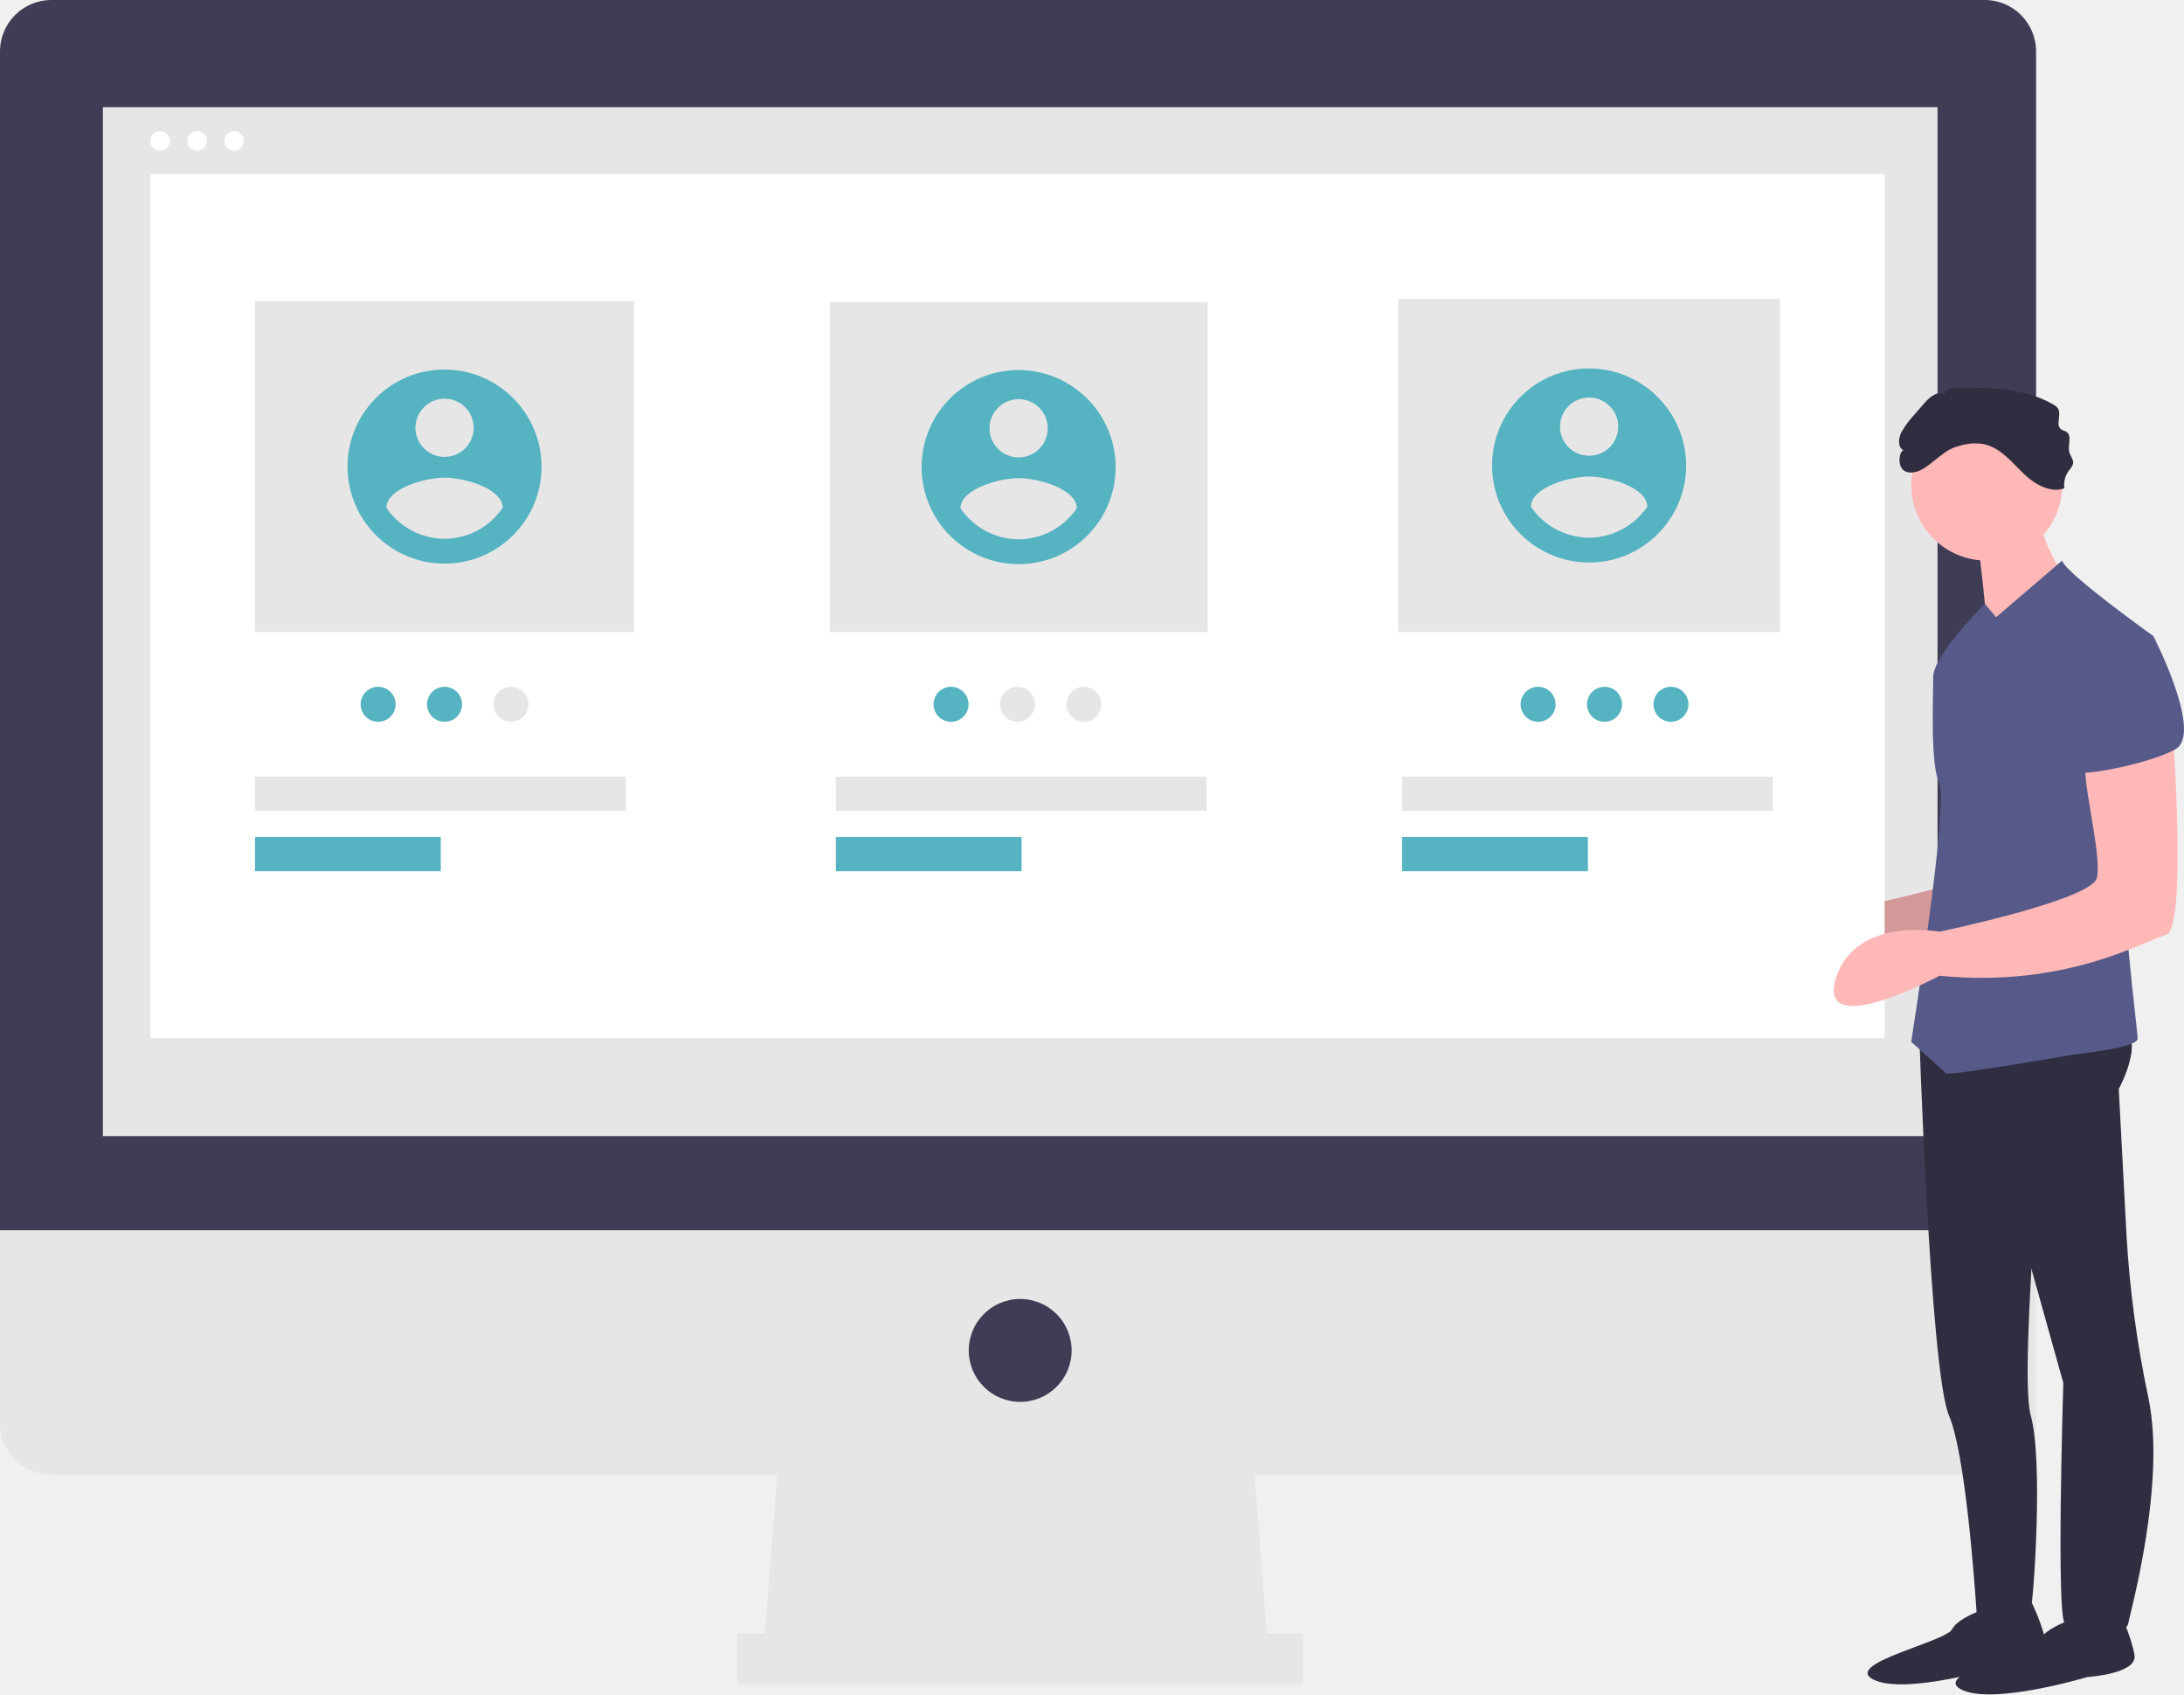
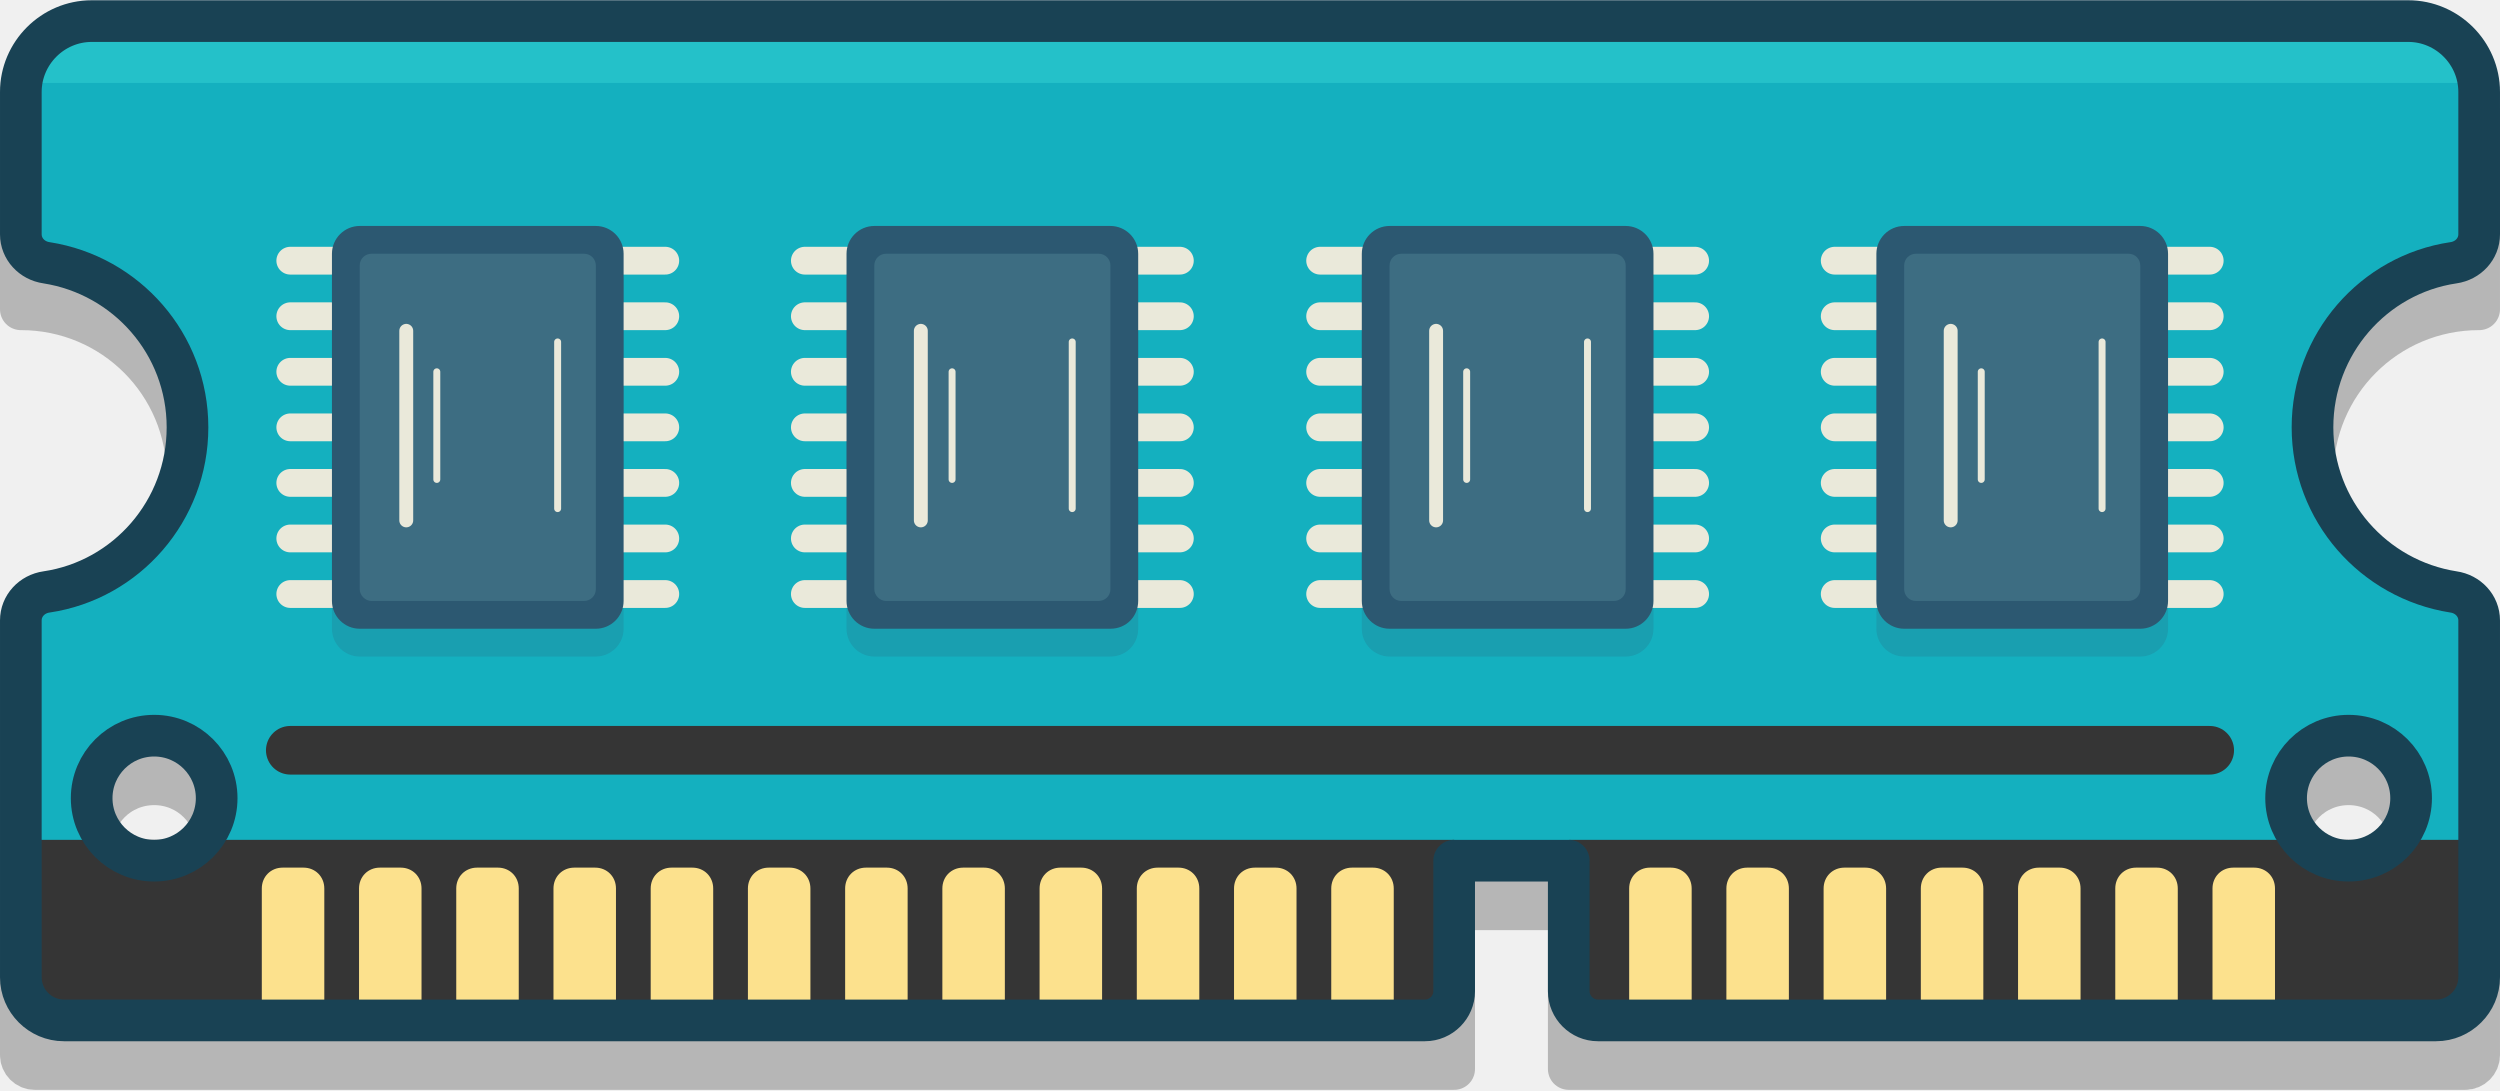
- <svg xmlns="http://www.w3.org/2000/svg" id="a103f326-996f-4fea-8e69-572a052820ff" data-name="Layer 1" width="825.767" height="640.565" viewBox="0 0 825.767 640.565">
-   <polygon points="479.735 627.22 288.489 627.22 294.972 542.943 473.252 542.943 479.735 627.22" fill="#e6e6e6" />
-   <rect x="278.765" y="617.496" width="213.936" height="19.449" fill="#e6e6e6" />
-   <path d="M937.512,129.718H206.565a19.449,19.449,0,0,0-19.449,19.449V594.865H956.961V149.166A19.449,19.449,0,0,0,937.512,129.718Z" transform="translate(-187.1167 -129.7175)" fill="#3f3d56" />
-   <path d="M187.117,594.865V667.798a19.449,19.449,0,0,0,19.449,19.449H937.512a19.449,19.449,0,0,0,19.449-19.449V594.865Z" transform="translate(-187.1167 -129.7175)" fill="#e6e6e6" />
-   <rect x="38.897" y="40.518" width="693.67" height="388.974" fill="#e6e6e6" />
-   <circle cx="385.732" cy="510.528" r="19.449" fill="#3f3d56" />
-   <circle cx="60.526" cy="53.257" r="3.691" fill="#fff" />
-   <circle cx="74.536" cy="53.257" r="3.691" fill="#fff" />
-   <circle cx="88.545" cy="53.257" r="3.691" fill="#fff" />
-   <path d="M983.461,392.775s5.945,77.282-2.378,79.66-38.046,20.212-85.605,15.456c0,0-46.369,24.968-39.235,1.189s39.235-17.834,39.235-17.834,57.07-11.89,59.448-20.212-7.134-42.802-3.567-43.991S983.461,392.775,983.461,392.775Z" transform="translate(-187.1167 -129.7175)" fill="#ffb8b8" />
-   <path d="M979.461,393.775s5.945,77.282-2.378,79.66-38.046,20.212-85.605,15.456c0,0-46.369,24.968-39.235,1.189s39.235-17.834,39.235-17.834,57.07-11.89,59.448-20.212-7.134-42.802-3.567-43.991S979.461,393.775,979.461,393.775Z" transform="translate(-187.1167 -129.7175)" fill="#231f20" opacity="0.2" />
-   <path d="M912.702,518.097s4.178,130.069,11.311,146.715c5.942,13.865,9.409,59.077,10.402,73.795.199,2.951.299,4.676.299,4.676s19.023,0,20.212-4.756,4.756-57.07,0-73.715S961.702,525.097,961.702,525.097Z" transform="translate(-187.1167 -129.7175)" fill="#2f2e41" />
-   <path d="M939.47,737.338s-11.89,3.567-14.267,8.323-41.613,13.078-29.724,19.023,47.558-4.756,47.558-4.756,19.023-1.189,17.834-8.323-5.519-15.924-5.519-15.924Z" transform="translate(-187.1167 -129.7175)" fill="#2f2e41" />
-   <path d="M972.76,741.139s-11.89,3.567-14.267,8.323S916.879,762.54,928.769,768.484s47.558-4.756,47.558-4.756,19.023-1.189,17.834-8.323-5.519-15.924-5.519-15.924Z" transform="translate(-187.1167 -129.7175)" fill="#2f2e41" />
-   <path d="M922.824,524.749l16.645,28.535,27.78,99.21s-2.812,91.022.755,91.022,22.59,5.945,23.779,0c1.004-5.022,14.321-53.125,7.683-85.143a409.42,409.42,0,0,1-8.308-61.426l-2.942-55.553s11.89-21.401-1.189-24.968S922.824,524.749,922.824,524.749Z" transform="translate(-187.1167 -129.7175)" fill="#2f2e41" />
-   <circle cx="751.164" cy="183.398" r="28.535" fill="#ffb8b8" />
-   <path d="M934.714,332.139s4.756,38.046,3.567,40.424,28.535-26.157,28.535-26.157-10.701-16.645-8.323-24.968Z" transform="translate(-187.1167 -129.7175)" fill="#ffb8b8" />
-   <path d="M1001.295,370.185s-33.291-23.779-34.48-28.535l-24.968,21.401-4.243-5.05s-19.536,19.318-19.536,27.64-1.189,33.291,2.378,40.424-10.701,97.494-10.701,97.494,11.89,10.701,13.078,11.89,48.747-7.134,48.747-7.134,23.779-2.378,23.779-5.945-7.134-57.07-4.756-71.337S1001.295,370.185,1001.295,370.185Z" transform="translate(-187.1167 -129.7175)" fill="#575a89" />
-   <path d="M926.092,298.861c3.901-1.388,8.204-2.101,12.181-.95,5.629,1.629,9.527,6.563,13.732,10.644s10.101,7.698,15.637,5.778a9.168,9.168,0,0,1,1.751-6.771,6.227,6.227,0,0,0,1.555-2.588c.237-1.528-1.049-2.846-1.434-4.344-.675-2.625,1.176-6.218-1.1-7.689-.601-.388-1.362-.477-1.948-.887-2.301-1.608.254-5.609-1.267-7.968a4.866,4.866,0,0,0-1.729-1.442c-11.033-6.437-24.525-6.455-37.297-6.293-1.778.023-4.253.906-3.752,2.612-2.414-1.733-5.575.7-7.52,2.946l-3.982,4.596a35.41,35.41,0,0,0-4.867,6.583c-1.217,2.326-1.485,5.903.936,6.917-1.8-.754-3.983,9.908,4.314,8.153C916.123,307.14,920.848,300.727,926.092,298.861Z" transform="translate(-187.1167 -129.7175)" fill="#2f2e41" />
-   <rect x="56.835" y="65.798" width="655.74" height="326.674" fill="#fff" />
-   <rect x="96.424" y="113.806" width="143.321" height="125.177" fill="#e6e6e6" />
-   <rect x="313.698" y="114.182" width="142.89" height="124.8" fill="#e6e6e6" />
-   <rect x="528.695" y="112.958" width="144.291" height="126.024" fill="#e6e6e6" />
-   <rect x="96.424" y="293.621" width="140.177" height="12.949" fill="#e6e6e6" />
-   <rect x="96.424" y="316.418" width="70.232" height="12.949" fill="#56b3c1" />
-   <rect x="316.034" y="293.621" width="140.177" height="12.949" fill="#e6e6e6" />
-   <rect x="316.034" y="316.418" width="70.232" height="12.949" fill="#56b3c1" />
-   <rect x="530.154" y="293.621" width="140.177" height="12.949" fill="#e6e6e6" />
-   <rect x="530.154" y="316.418" width="70.232" height="12.949" fill="#56b3c1" />
-   <circle cx="359.587" cy="266.258" r="6.617" fill="#56b3c1" />
-   <circle cx="384.705" cy="266.258" r="6.617" fill="#e6e6e6" />
-   <circle cx="409.824" cy="266.258" r="6.617" fill="#e6e6e6" />
-   <circle cx="142.966" cy="266.258" r="6.617" fill="#56b3c1" />
-   <circle cx="168.085" cy="266.258" r="6.617" fill="#56b3c1" />
-   <circle cx="193.203" cy="266.258" r="6.617" fill="#e6e6e6" />
-   <circle cx="581.55" cy="266.258" r="6.617" fill="#56b3c1" />
-   <circle cx="606.668" cy="266.258" r="6.617" fill="#56b3c1" />
-   <circle cx="631.786" cy="266.258" r="6.617" fill="#56b3c1" />
-   <path d="M787.957,269.001a36.686,36.686,0,1,0,36.686,36.686A36.794,36.794,0,0,0,787.957,269.001Zm0,11.006a11.006,11.006,0,1,1-11.006,11.006,11.043,11.043,0,0,1,11.006-11.006Zm0,52.983a26.726,26.726,0,0,1-22.012-11.747c.176-7.337,14.674-11.376,22.012-11.376s21.835,4.039,22.012,11.376a26.77,26.77,0,0,1-22.012,11.747Z" transform="translate(-187.1167 -129.7175)" fill="#56b3c1" />
-   <path d="M572.26,269.613A36.686,36.686,0,1,0,608.946,306.3,36.794,36.794,0,0,0,572.26,269.613Zm0,11.006a11.006,11.006,0,1,1-11.006,11.006,11.043,11.043,0,0,1,11.006-11.006Zm0,52.983a26.726,26.726,0,0,1-22.012-11.747c.176-7.337,14.674-11.376,22.012-11.376s21.835,4.039,22.012,11.376a26.77,26.77,0,0,1-22.012,11.747Z" transform="translate(-187.1167 -129.7175)" fill="#56b3c1" />
-   <path d="M355.201,269.425a36.686,36.686,0,1,0,36.686,36.686A36.794,36.794,0,0,0,355.201,269.425Zm0,11.006a11.006,11.006,0,1,1-11.006,11.006A11.043,11.043,0,0,1,355.201,280.431Zm0,52.983a26.726,26.726,0,0,1-22.012-11.747c.176-7.337,14.674-11.376,22.012-11.376s21.835,4.039,22.012,11.376a26.77,26.77,0,0,1-22.012,11.747Z" transform="translate(-187.1167 -129.7175)" fill="#56b3c1" />
-   <path d="M1008.429,403.476s5.945,77.282-2.378,79.66-38.046,20.212-85.605,15.456c0,0-46.369,24.968-39.235,1.189s39.235-17.834,39.235-17.834,57.07-11.89,59.448-20.212-7.134-42.802-3.567-43.991S1008.429,403.476,1008.429,403.476Z" transform="translate(-187.1167 -129.7175)" fill="#ffb8b8" />
-   <path d="M982.272,372.563l19.023-2.378s19.023,36.858,8.323,42.802-38.046,10.701-38.046,8.323S982.272,372.563,982.272,372.563Z" transform="translate(-187.1167 -129.7175)" fill="#575a89" />
+ <svg xmlns="http://www.w3.org/2000/svg" width="860" height="375" viewBox="0 0 227.542 99.219" version="1.1" id="svg8">
+   <defs id="defs2" />
+   <g id="layer1" transform="translate(0,-197.7812)">
+     <g id="g1531" transform="matrix(0.3447601,0,0,0.3447601,-170.9025,49.17943)">
+       <g id="g1221" transform="matrix(1.833333,0,0,1.833333,-90.95238,-377.5833)">
+         <path d="M 677,485.6 V 457 c 0,-3.3 -2.7,-6 -6,-6 H 329 c -3.3,0 -6,2.7 -6,6 v 28.6 c 13.3,0 24,10.7 24,24 0,13.3 -10.7,24 -24,24 V 593 c 0,1.1 0.9,2 2,2 h 204.4 v -23 h 16.5 v 23 H 675 c 1.1,0 2,-0.9 2,-2 v -59.4 c -13.3,0 -24,-10.7 -24,-24 0,-13.3 10.7,-24 24,-24 z M 342.2,572 c -5,0 -9,-4 -9,-9 0,-5 4,-9 9,-9 5,0 9,4 9,9 0,5 -4,9 -9,9 z m 316,-18 c 5,0 9,4 9,9 0,5 -4,9 -9,9 -5,0 -9,-4 -9,-9 0,-5 4,-9 9,-9 z" class="st2" id="XMLID_135_" style="opacity:0.31;fill:#353535;stroke:#353535;stroke-width:6;stroke-linecap:round;stroke-linejoin:round;stroke-miterlimit:10" />
+         <path d="M 677,478.6 V 450 c 0,-3.3 -2.7,-6 -6,-6 H 329 c -3.3,0 -6,2.7 -6,6 v 28.6 c 13.3,0 24,10.7 24,24 0,13.3 -10.7,24 -24,24 V 586 c 0,1.1 0.9,2 2,2 h 204.4 v -23 h 16.5 v 23 H 675 c 1.1,0 2,-0.9 2,-2 v -59.4 c -13.3,0 -24,-10.7 -24,-24 0,-13.3 10.7,-24 24,-24 z M 342.2,565 c -5,0 -9,-4 -9,-9 0,-5 4,-9 9,-9 5,0 9,4 9,9 0,5 -4,9 -9,9 z m 316,-18 c 5,0 9,4 9,9 0,5 -4,9 -9,9 -5,0 -9,-4 -9,-9 0,-5 4,-9 9,-9 z" class="st3" id="XMLID_164_" style="fill:#14b0bf" />
+         <path d="m 677,453 v -5.4 c 0,-2 -2.7,-3.6 -6,-3.6 H 329 c -3.3,0 -6,1.6 -6,3.6 v 5.4 z" class="st4" id="XMLID_4_" style="fill:#24c1c9" />
+         <rect height="26" width="131" class="st5" y="562" x="546" id="XMLID_140_" style="fill:#353535" />
+         <line y2="549.1" x2="638.2" y1="549.1" x1="361.8" class="st6" id="XMLID_136_" style="fill:none;stroke:#353535;stroke-width:7;stroke-linecap:round;stroke-linejoin:round;stroke-miterlimit:10" />
+         <circle r="9" cy="556" cx="658.2" class="st7" id="XMLID_138_" style="fill:none;stroke:#194254;stroke-width:6;stroke-linecap:round;stroke-linejoin:round;stroke-miterlimit:10" />
+         <rect height="26" width="206.4" class="st5" y="562" x="323" id="XMLID_71_" style="fill:#353535" />
+         <g id="XMLID_139_">
+           <g id="XMLID_294_">
+             <path d="m 519.8,588 h -7.2 c -0.5,0 -0.9,-0.4 -0.9,-0.9 V 569 c 0,-1.7 1.3,-3 3,-3 h 3 c 1.7,0 3,1.3 3,3 v 18.1 c 0.1,0.5 -0.3,0.9 -0.9,0.9 z" class="st8" id="XMLID_296_" style="fill:#fce18d" />
+           </g>
+           <g id="XMLID_291_">
+             <path d="m 505.8,588 h -7.2 c -0.5,0 -0.9,-0.4 -0.9,-0.9 V 569 c 0,-1.7 1.3,-3 3,-3 h 3 c 1.7,0 3,1.3 3,3 v 18.1 c 0.1,0.5 -0.3,0.9 -0.9,0.9 z" class="st8" id="XMLID_293_" style="fill:#fce18d" />
+           </g>
+           <g id="XMLID_288_">
+             <path d="m 491.8,588 h -7.2 c -0.5,0 -0.9,-0.4 -0.9,-0.9 V 569 c 0,-1.7 1.3,-3 3,-3 h 3 c 1.7,0 3,1.3 3,3 v 18.1 c 0.1,0.5 -0.3,0.9 -0.9,0.9 z" class="st8" id="XMLID_290_" style="fill:#fce18d" />
+           </g>
+           <g id="XMLID_285_">
+             <path d="m 477.8,588 h -7.2 c -0.5,0 -0.9,-0.4 -0.9,-0.9 V 569 c 0,-1.7 1.3,-3 3,-3 h 3 c 1.7,0 3,1.3 3,3 v 18.1 c 0.1,0.5 -0.3,0.9 -0.9,0.9 z" class="st8" id="XMLID_287_" style="fill:#fce18d" />
+           </g>
+           <g id="XMLID_282_">
+             <path d="m 463.8,588 h -7.2 c -0.5,0 -0.9,-0.4 -0.9,-0.9 V 569 c 0,-1.7 1.3,-3 3,-3 h 3 c 1.7,0 3,1.3 3,3 v 18.1 c 0.1,0.5 -0.3,0.9 -0.9,0.9 z" class="st8" id="XMLID_284_" style="fill:#fce18d" />
+           </g>
+           <g id="XMLID_279_">
+             <path d="m 449.8,588 h -7.2 c -0.5,0 -0.9,-0.4 -0.9,-0.9 V 569 c 0,-1.7 1.3,-3 3,-3 h 3 c 1.7,0 3,1.3 3,3 v 18.1 c 0.1,0.5 -0.3,0.9 -0.9,0.9 z" class="st8" id="XMLID_281_" style="fill:#fce18d" />
+           </g>
+           <g id="XMLID_276_">
+             <path d="m 435.8,588 h -7.2 c -0.5,0 -0.9,-0.4 -0.9,-0.9 V 569 c 0,-1.7 1.3,-3 3,-3 h 3 c 1.7,0 3,1.3 3,3 v 18.1 c 0.1,0.5 -0.3,0.9 -0.9,0.9 z" class="st8" id="XMLID_278_" style="fill:#fce18d" />
+           </g>
+           <g id="XMLID_272_">
+             <path d="m 421.8,588 h -7.2 c -0.5,0 -0.9,-0.4 -0.9,-0.9 V 569 c 0,-1.7 1.3,-3 3,-3 h 3 c 1.7,0 3,1.3 3,3 v 18.1 c 0.1,0.5 -0.3,0.9 -0.9,0.9 z" class="st8" id="XMLID_274_" style="fill:#fce18d" />
+           </g>
+           <g id="XMLID_269_">
+             <path d="m 407.8,588 h -7.2 c -0.5,0 -0.9,-0.4 -0.9,-0.9 V 569 c 0,-1.7 1.3,-3 3,-3 h 3 c 1.7,0 3,1.3 3,3 v 18.1 c 0.1,0.5 -0.3,0.9 -0.9,0.9 z" class="st8" id="XMLID_271_" style="fill:#fce18d" />
+           </g>
+           <g id="XMLID_266_">
+             <path d="m 393.8,588 h -7.2 c -0.5,0 -0.9,-0.4 -0.9,-0.9 V 569 c 0,-1.7 1.3,-3 3,-3 h 3 c 1.7,0 3,1.3 3,3 v 18.1 c 0.1,0.5 -0.3,0.9 -0.9,0.9 z" class="st8" id="XMLID_268_" style="fill:#fce18d" />
+           </g>
+           <g id="XMLID_263_">
+             <path d="m 379.8,588 h -7.2 c -0.5,0 -0.9,-0.4 -0.9,-0.9 V 569 c 0,-1.7 1.3,-3 3,-3 h 3 c 1.7,0 3,1.3 3,3 v 18.1 c 0.1,0.5 -0.3,0.9 -0.9,0.9 z" class="st8" id="XMLID_265_" style="fill:#fce18d" />
+           </g>
+           <g id="XMLID_260_">
+             <path d="m 365.8,588 h -7.2 c -0.5,0 -0.9,-0.4 -0.9,-0.9 V 569 c 0,-1.7 1.3,-3 3,-3 h 3 c 1.7,0 3,1.3 3,3 v 18.1 c 0.1,0.5 -0.3,0.9 -0.9,0.9 z" class="st8" id="XMLID_262_" style="fill:#fce18d" />
+           </g>
+         </g>
+         <g id="XMLID_141_">
+           <g id="XMLID_249_">
+             <path d="m 647.6,588 h -9 v -19 c 0,-1.7 1.3,-3 3,-3 h 3 c 1.7,0 3,1.3 3,3 z" class="st8" id="XMLID_251_" style="fill:#fce18d" />
+           </g>
+           <g id="XMLID_241_">
+             <path d="m 633.6,588 h -9 v -19 c 0,-1.7 1.3,-3 3,-3 h 3 c 1.7,0 3,1.3 3,3 z" class="st8" id="XMLID_248_" style="fill:#fce18d" />
+           </g>
+           <g id="XMLID_238_">
+             <path d="m 619.6,588 h -9 v -19 c 0,-1.7 1.3,-3 3,-3 h 3 c 1.7,0 3,1.3 3,3 z" class="st8" id="XMLID_240_" style="fill:#fce18d" />
+           </g>
+           <g id="XMLID_234_">
+             <path d="m 605.6,588 h -9 v -19 c 0,-1.7 1.3,-3 3,-3 h 3 c 1.7,0 3,1.3 3,3 z" class="st8" id="XMLID_236_" style="fill:#fce18d" />
+           </g>
+           <g id="XMLID_231_">
+             <path d="m 591.6,588 h -9 v -19 c 0,-1.7 1.3,-3 3,-3 h 3 c 1.7,0 3,1.3 3,3 z" class="st8" id="XMLID_233_" style="fill:#fce18d" />
+           </g>
+           <g id="XMLID_228_">
+             <path d="m 577.6,588 h -9 v -19 c 0,-1.7 1.3,-3 3,-3 h 3 c 1.7,0 3,1.3 3,3 z" class="st8" id="XMLID_230_" style="fill:#fce18d" />
+           </g>
+           <g id="XMLID_225_">
+             <path d="m 563.6,588 h -9 v -19 c 0,-1.7 1.3,-3 3,-3 h 3 c 1.7,0 3,1.3 3,3 z" class="st8" id="XMLID_227_" style="fill:#fce18d" />
+           </g>
+         </g>
+         <path d="m 653,502.6 c 0,-12 8.8,-22 20.3,-23.7 2.1,-0.3 3.7,-2 3.7,-4.1 v -20.5 c 0,-5.6 -4.6,-10.2 -10.2,-10.2 H 333.2 c -5.6,0 -10.2,4.6 -10.2,10.2 v 20.5 c 0,2.1 1.6,3.8 3.7,4.1 11.5,1.8 20.3,11.7 20.3,23.7 0,12 -8.8,22 -20.3,23.7 -2.1,0.3 -3.7,2 -3.7,4.1 v 51.4 c 0,3.4 2.8,6.2 6.2,6.2 h 196 c 2.3,0 4.2,-1.9 4.2,-4.2 V 565 h 16.5 v 18.8 c 0,2.3 1.9,4.2 4.2,4.2 h 120.7 c 3.4,0 6.2,-2.8 6.2,-6.2 v -51.4 c 0,-2.1 -1.6,-3.8 -3.7,-4.1 C 661.8,524.5 653,514.6 653,502.6 Z" class="st7" id="XMLID_103_" style="fill:none;stroke:#194254;stroke-width:6;stroke-linecap:round;stroke-linejoin:round;stroke-miterlimit:10" />
+         <circle r="9" cy="556" cx="342.2" class="st7" id="XMLID_39_" style="fill:none;stroke:#194254;stroke-width:6;stroke-linecap:round;stroke-linejoin:round;stroke-miterlimit:10" />
+         <g id="g1105">
+           <path d="m 405.8,535.6 h -34 c -2.2,0 -4,-1.8 -4,-4 v -50 c 0,-2.2 1.8,-4 4,-4 h 34 c 2.2,0 4,1.8 4,4 v 50 c 0,2.2 -1.8,4 -4,4 z" class="st9" id="XMLID_137_" style="opacity:0.2;fill:#2c5871" />
+           <g id="XMLID_8_">
+             <g id="g1082">
+               <g id="XMLID_348_">
+                 <line y2="526.6" x2="367.8" y1="526.6" x1="361.8" class="st10" id="XMLID_349_" style="fill:none;stroke:#eae9da;stroke-width:4;stroke-linecap:round;stroke-linejoin:round;stroke-miterlimit:10" />
+               </g>
+               <g id="XMLID_346_">
+                 <line y2="518.6" x2="367.8" y1="518.6" x1="361.8" class="st10" id="XMLID_347_" style="fill:none;stroke:#eae9da;stroke-width:4;stroke-linecap:round;stroke-linejoin:round;stroke-miterlimit:10" />
+               </g>
+               <g id="XMLID_344_">
+                 <line y2="510.6" x2="367.8" y1="510.6" x1="361.8" class="st10" id="XMLID_345_" style="fill:none;stroke:#eae9da;stroke-width:4;stroke-linecap:round;stroke-linejoin:round;stroke-miterlimit:10" />
+               </g>
+               <g id="XMLID_342_">
+                 <line y2="502.6" x2="367.8" y1="502.6" x1="361.8" class="st10" id="XMLID_343_" style="fill:none;stroke:#eae9da;stroke-width:4;stroke-linecap:round;stroke-linejoin:round;stroke-miterlimit:10" />
+               </g>
+               <g id="XMLID_340_">
+                 <line y2="494.6" x2="367.8" y1="494.6" x1="361.8" class="st10" id="XMLID_341_" style="fill:none;stroke:#eae9da;stroke-width:4;stroke-linecap:round;stroke-linejoin:round;stroke-miterlimit:10" />
+               </g>
+               <g id="XMLID_338_">
+                 <line y2="486.6" x2="367.8" y1="486.6" x1="361.8" class="st10" id="XMLID_339_" style="fill:none;stroke:#eae9da;stroke-width:4;stroke-linecap:round;stroke-linejoin:round;stroke-miterlimit:10" />
+               </g>
+               <g id="XMLID_336_">
+                 <line y2="478.6" x2="367.8" y1="478.6" x1="361.8" class="st10" id="XMLID_337_" style="fill:none;stroke:#eae9da;stroke-width:4;stroke-linecap:round;stroke-linejoin:round;stroke-miterlimit:10" />
+               </g>
+             </g>
+           </g>
+           <g id="XMLID_17_">
+             <g id="XMLID_36_">
+               <line y2="526.6" x2="415.8" y1="526.6" x1="409.8" class="st10" id="XMLID_37_" style="fill:none;stroke:#eae9da;stroke-width:4;stroke-linecap:round;stroke-linejoin:round;stroke-miterlimit:10" />
+             </g>
+             <g id="XMLID_34_">
+               <line y2="518.6" x2="415.8" y1="518.6" x1="409.8" class="st10" id="XMLID_35_" style="fill:none;stroke:#eae9da;stroke-width:4;stroke-linecap:round;stroke-linejoin:round;stroke-miterlimit:10" />
+             </g>
+             <g id="XMLID_32_">
+               <line y2="510.6" x2="415.8" y1="510.6" x1="409.8" class="st10" id="XMLID_33_" style="fill:none;stroke:#eae9da;stroke-width:4;stroke-linecap:round;stroke-linejoin:round;stroke-miterlimit:10" />
+             </g>
+             <g id="XMLID_30_">
+               <line y2="502.6" x2="415.8" y1="502.6" x1="409.8" class="st10" id="XMLID_31_" style="fill:none;stroke:#eae9da;stroke-width:4;stroke-linecap:round;stroke-linejoin:round;stroke-miterlimit:10" />
+             </g>
+             <g id="XMLID_28_">
+               <line y2="494.6" x2="415.8" y1="494.6" x1="409.8" class="st10" id="XMLID_29_" style="fill:none;stroke:#eae9da;stroke-width:4;stroke-linecap:round;stroke-linejoin:round;stroke-miterlimit:10" />
+             </g>
+             <g id="XMLID_26_">
+               <line y2="486.6" x2="415.8" y1="486.6" x1="409.8" class="st10" id="XMLID_27_" style="fill:none;stroke:#eae9da;stroke-width:4;stroke-linecap:round;stroke-linejoin:round;stroke-miterlimit:10" />
+             </g>
+             <g id="XMLID_24_">
+               <line y2="478.6" x2="415.8" y1="478.6" x1="409.8" class="st10" id="XMLID_25_" style="fill:none;stroke:#eae9da;stroke-width:4;stroke-linecap:round;stroke-linejoin:round;stroke-miterlimit:10" />
+             </g>
+           </g>
+           <path d="m 405.8,531.6 h -34 c -2.2,0 -4,-1.8 -4,-4 v -50 c 0,-2.2 1.8,-4 4,-4 h 34 c 2.2,0 4,1.8 4,4 v 50 c 0,2.2 -1.8,4 -4,4 z" class="st11" id="XMLID_5_" style="fill:#2c5871" />
+           <path d="m 371.8,525.9 v -46.6 c 0,-1 0.8,-1.7 1.7,-1.7 h 30.6 c 1,0 1.7,0.8 1.7,1.7 v 46.6 c 0,1 -0.8,1.7 -1.7,1.7 h -30.6 c -0.9,0 -1.7,-0.8 -1.7,-1.7 z" class="st12" id="XMLID_144_" style="fill:#3d6d82" />
+           <polyline points="378.5,488.7 378.5,502.6 378.5,516   " class="st13" id="XMLID_143_" style="fill:none;stroke:#eae9da;stroke-width:2;stroke-linecap:round;stroke-linejoin:round;stroke-miterlimit:10" />
+           <line y2="510.1" x2="382.9" y1="494.6" x1="382.9" class="st14" id="XMLID_166_" style="fill:none;stroke:#eae9da;stroke-linecap:round;stroke-linejoin:round;stroke-miterlimit:10" />
+           <line y2="514.3" x2="400.3" y1="490.3" x1="400.3" class="st14" id="XMLID_146_" style="fill:none;stroke:#eae9da;stroke-linecap:round;stroke-linejoin:round;stroke-miterlimit:10" />
+         </g>
+         <g id="g1143">
+           <path d="m 479.9,535.6 h -34 c -2.2,0 -4,-1.8 -4,-4 v -50 c 0,-2.2 1.8,-4 4,-4 h 34 c 2.2,0 4,1.8 4,4 v 50 c 0,2.2 -1.7,4 -4,4 z" class="st9" id="XMLID_178_" style="opacity:0.2;fill:#2c5871" />
+           <g id="XMLID_55_">
+             <g id="XMLID_68_">
+               <line y2="526.6" x2="441.9" y1="526.6" x1="435.9" class="st10" id="XMLID_69_" style="fill:none;stroke:#eae9da;stroke-width:4;stroke-linecap:round;stroke-linejoin:round;stroke-miterlimit:10" />
+             </g>
+             <g id="XMLID_66_">
+               <line y2="518.6" x2="441.9" y1="518.6" x1="435.9" class="st10" id="XMLID_67_" style="fill:none;stroke:#eae9da;stroke-width:4;stroke-linecap:round;stroke-linejoin:round;stroke-miterlimit:10" />
+             </g>
+             <g id="XMLID_64_">
+               <line y2="510.6" x2="441.9" y1="510.6" x1="435.9" class="st10" id="XMLID_65_" style="fill:none;stroke:#eae9da;stroke-width:4;stroke-linecap:round;stroke-linejoin:round;stroke-miterlimit:10" />
+             </g>
+             <g id="XMLID_62_">
+               <line y2="502.6" x2="441.9" y1="502.6" x1="435.9" class="st10" id="XMLID_63_" style="fill:none;stroke:#eae9da;stroke-width:4;stroke-linecap:round;stroke-linejoin:round;stroke-miterlimit:10" />
+             </g>
+             <g id="XMLID_60_">
+               <line y2="494.6" x2="441.9" y1="494.6" x1="435.9" class="st10" id="XMLID_61_" style="fill:none;stroke:#eae9da;stroke-width:4;stroke-linecap:round;stroke-linejoin:round;stroke-miterlimit:10" />
+             </g>
+             <g id="XMLID_58_">
+               <line y2="486.6" x2="441.9" y1="486.6" x1="435.9" class="st10" id="XMLID_59_" style="fill:none;stroke:#eae9da;stroke-width:4;stroke-linecap:round;stroke-linejoin:round;stroke-miterlimit:10" />
+             </g>
+             <g id="XMLID_56_">
+               <line y2="478.6" x2="441.9" y1="478.6" x1="435.9" class="st10" id="XMLID_57_" style="fill:none;stroke:#eae9da;stroke-width:4;stroke-linecap:round;stroke-linejoin:round;stroke-miterlimit:10" />
+             </g>
+           </g>
+           <g id="XMLID_40_">
+             <g id="XMLID_53_">
+               <line y2="526.6" x2="489.9" y1="526.6" x1="483.9" class="st10" id="XMLID_54_" style="fill:none;stroke:#eae9da;stroke-width:4;stroke-linecap:round;stroke-linejoin:round;stroke-miterlimit:10" />
+             </g>
+             <g id="XMLID_51_">
+               <line y2="518.6" x2="489.9" y1="518.6" x1="483.9" class="st10" id="XMLID_52_" style="fill:none;stroke:#eae9da;stroke-width:4;stroke-linecap:round;stroke-linejoin:round;stroke-miterlimit:10" />
+             </g>
+             <g id="XMLID_49_">
+               <line y2="510.6" x2="489.9" y1="510.6" x1="483.9" class="st10" id="XMLID_50_" style="fill:none;stroke:#eae9da;stroke-width:4;stroke-linecap:round;stroke-linejoin:round;stroke-miterlimit:10" />
+             </g>
+             <g id="XMLID_47_">
+               <line y2="502.6" x2="489.9" y1="502.6" x1="483.9" class="st10" id="XMLID_48_" style="fill:none;stroke:#eae9da;stroke-width:4;stroke-linecap:round;stroke-linejoin:round;stroke-miterlimit:10" />
+             </g>
+             <g id="XMLID_45_">
+               <line y2="494.6" x2="489.9" y1="494.6" x1="483.9" class="st10" id="XMLID_46_" style="fill:none;stroke:#eae9da;stroke-width:4;stroke-linecap:round;stroke-linejoin:round;stroke-miterlimit:10" />
+             </g>
+             <g id="XMLID_43_">
+               <line y2="486.6" x2="489.9" y1="486.6" x1="483.9" class="st10" id="XMLID_44_" style="fill:none;stroke:#eae9da;stroke-width:4;stroke-linecap:round;stroke-linejoin:round;stroke-miterlimit:10" />
+             </g>
+             <g id="XMLID_41_">
+               <line y2="478.6" x2="489.9" y1="478.6" x1="483.9" class="st10" id="XMLID_42_" style="fill:none;stroke:#eae9da;stroke-width:4;stroke-linecap:round;stroke-linejoin:round;stroke-miterlimit:10" />
+             </g>
+           </g>
+           <path d="m 479.9,531.6 h -34 c -2.2,0 -4,-1.8 -4,-4 v -50 c 0,-2.2 1.8,-4 4,-4 h 34 c 2.2,0 4,1.8 4,4 v 50 c 0,2.2 -1.7,4 -4,4 z" class="st11" id="XMLID_70_" style="fill:#2c5871" />
+           <path d="m 445.9,525.9 v -46.6 c 0,-1 0.8,-1.7 1.7,-1.7 h 30.6 c 1,0 1.7,0.8 1.7,1.7 v 46.6 c 0,1 -0.8,1.7 -1.7,1.7 h -30.6 c -0.9,0 -1.7,-0.8 -1.7,-1.7 z" class="st12" id="XMLID_148_" style="fill:#3d6d82" />
+           <polyline points="452.6,488.7 452.6,502.6 452.6,516   " class="st13" id="XMLID_186_" style="fill:none;stroke:#eae9da;stroke-width:2;stroke-linecap:round;stroke-linejoin:round;stroke-miterlimit:10" />
+           <line y2="510.1" x2="457.1" y1="494.6" x1="457.1" class="st14" id="XMLID_177_" style="fill:none;stroke:#eae9da;stroke-linecap:round;stroke-linejoin:round;stroke-miterlimit:10" />
+           <line y2="514.3" x2="474.4" y1="490.3" x1="474.4" class="st14" id="XMLID_6_" style="fill:none;stroke:#eae9da;stroke-linecap:round;stroke-linejoin:round;stroke-miterlimit:10" />
+         </g>
+         <g id="g1181">
+           <path d="m 554.1,535.6 h -34 c -2.2,0 -4,-1.8 -4,-4 v -50 c 0,-2.2 1.8,-4 4,-4 h 34 c 2.2,0 4,1.8 4,4 v 50 c 0,2.2 -1.8,4 -4,4 z" class="st9" id="XMLID_175_" style="opacity:0.2;fill:#2c5871" />
+           <g id="XMLID_87_">
+             <g id="XMLID_100_">
+               <line y2="526.6" x2="516.1" y1="526.6" x1="510.1" class="st10" id="XMLID_101_" style="fill:none;stroke:#eae9da;stroke-width:4;stroke-linecap:round;stroke-linejoin:round;stroke-miterlimit:10" />
+             </g>
+             <g id="XMLID_98_">
+               <line y2="518.6" x2="516.1" y1="518.6" x1="510.1" class="st10" id="XMLID_99_" style="fill:none;stroke:#eae9da;stroke-width:4;stroke-linecap:round;stroke-linejoin:round;stroke-miterlimit:10" />
+             </g>
+             <g id="XMLID_96_">
+               <line y2="510.6" x2="516.1" y1="510.6" x1="510.1" class="st10" id="XMLID_97_" style="fill:none;stroke:#eae9da;stroke-width:4;stroke-linecap:round;stroke-linejoin:round;stroke-miterlimit:10" />
+             </g>
+             <g id="XMLID_94_">
+               <line y2="502.6" x2="516.1" y1="502.6" x1="510.1" class="st10" id="XMLID_95_" style="fill:none;stroke:#eae9da;stroke-width:4;stroke-linecap:round;stroke-linejoin:round;stroke-miterlimit:10" />
+             </g>
+             <g id="XMLID_92_">
+               <line y2="494.6" x2="516.1" y1="494.6" x1="510.1" class="st10" id="XMLID_93_" style="fill:none;stroke:#eae9da;stroke-width:4;stroke-linecap:round;stroke-linejoin:round;stroke-miterlimit:10" />
+             </g>
+             <g id="XMLID_90_">
+               <line y2="486.6" x2="516.1" y1="486.6" x1="510.1" class="st10" id="XMLID_91_" style="fill:none;stroke:#eae9da;stroke-width:4;stroke-linecap:round;stroke-linejoin:round;stroke-miterlimit:10" />
+             </g>
+             <g id="XMLID_88_">
+               <line y2="478.6" x2="516.1" y1="478.6" x1="510.1" class="st10" id="XMLID_89_" style="fill:none;stroke:#eae9da;stroke-width:4;stroke-linecap:round;stroke-linejoin:round;stroke-miterlimit:10" />
+             </g>
+           </g>
+           <g id="XMLID_72_">
+             <g id="XMLID_85_">
+               <line y2="526.6" x2="564.1" y1="526.6" x1="558.1" class="st10" id="XMLID_86_" style="fill:none;stroke:#eae9da;stroke-width:4;stroke-linecap:round;stroke-linejoin:round;stroke-miterlimit:10" />
+             </g>
+             <g id="XMLID_83_">
+               <line y2="518.6" x2="564.1" y1="518.6" x1="558.1" class="st10" id="XMLID_84_" style="fill:none;stroke:#eae9da;stroke-width:4;stroke-linecap:round;stroke-linejoin:round;stroke-miterlimit:10" />
+             </g>
+             <g id="XMLID_81_">
+               <line y2="510.6" x2="564.1" y1="510.6" x1="558.1" class="st10" id="XMLID_82_" style="fill:none;stroke:#eae9da;stroke-width:4;stroke-linecap:round;stroke-linejoin:round;stroke-miterlimit:10" />
+             </g>
+             <g id="XMLID_79_">
+               <line y2="502.6" x2="564.1" y1="502.6" x1="558.1" class="st10" id="XMLID_80_" style="fill:none;stroke:#eae9da;stroke-width:4;stroke-linecap:round;stroke-linejoin:round;stroke-miterlimit:10" />
+             </g>
+             <g id="XMLID_77_">
+               <line y2="494.6" x2="564.1" y1="494.6" x1="558.1" class="st10" id="XMLID_78_" style="fill:none;stroke:#eae9da;stroke-width:4;stroke-linecap:round;stroke-linejoin:round;stroke-miterlimit:10" />
+             </g>
+             <g id="XMLID_75_">
+               <line y2="486.6" x2="564.1" y1="486.6" x1="558.1" class="st10" id="XMLID_76_" style="fill:none;stroke:#eae9da;stroke-width:4;stroke-linecap:round;stroke-linejoin:round;stroke-miterlimit:10" />
+             </g>
+             <g id="XMLID_73_">
+               <line y2="478.6" x2="564.1" y1="478.6" x1="558.1" class="st10" id="XMLID_74_" style="fill:none;stroke:#eae9da;stroke-width:4;stroke-linecap:round;stroke-linejoin:round;stroke-miterlimit:10" />
+             </g>
+           </g>
+           <path d="m 554.1,531.6 h -34 c -2.2,0 -4,-1.8 -4,-4 v -50 c 0,-2.2 1.8,-4 4,-4 h 34 c 2.2,0 4,1.8 4,4 v 50 c 0,2.2 -1.8,4 -4,4 z" class="st11" id="XMLID_102_" style="fill:#2c5871" />
+           <path d="m 520.1,525.9 v -46.6 c 0,-1 0.8,-1.7 1.7,-1.7 h 30.6 c 1,0 1.7,0.8 1.7,1.7 v 46.6 c 0,1 -0.8,1.7 -1.7,1.7 h -30.6 c -1,0 -1.7,-0.8 -1.7,-1.7 z" class="st12" id="XMLID_147_" style="fill:#3d6d82" />
+           <polyline points="526.8,488.7 526.8,502.6 526.8,516   " class="st13" id="XMLID_200_" style="fill:none;stroke:#eae9da;stroke-width:2;stroke-linecap:round;stroke-linejoin:round;stroke-miterlimit:10" />
+           <line y2="510.1" x2="531.2" y1="494.6" x1="531.2" class="st14" id="XMLID_198_" style="fill:none;stroke:#eae9da;stroke-linecap:round;stroke-linejoin:round;stroke-miterlimit:10" />
+           <line y2="514.3" x2="548.6" y1="490.3" x1="548.6" class="st14" id="XMLID_3_" style="fill:none;stroke:#eae9da;stroke-linecap:round;stroke-linejoin:round;stroke-miterlimit:10" />
+         </g>
+         <g id="g1219">
+           <path d="m 628.2,535.6 h -34 c -2.2,0 -4,-1.8 -4,-4 v -50 c 0,-2.2 1.8,-4 4,-4 h 34 c 2.2,0 4,1.8 4,4 v 50 c 0,2.2 -1.8,4 -4,4 z" class="st9" id="XMLID_151_" style="opacity:0.2;fill:#2c5871" />
+           <g id="XMLID_119_">
+             <g id="XMLID_132_">
+               <line y2="526.6" x2="590.2" y1="526.6" x1="584.2" class="st10" id="XMLID_133_" style="fill:none;stroke:#eae9da;stroke-width:4;stroke-linecap:round;stroke-linejoin:round;stroke-miterlimit:10" />
+             </g>
+             <g id="XMLID_130_">
+               <line y2="518.6" x2="590.2" y1="518.6" x1="584.2" class="st10" id="XMLID_131_" style="fill:none;stroke:#eae9da;stroke-width:4;stroke-linecap:round;stroke-linejoin:round;stroke-miterlimit:10" />
+             </g>
+             <g id="XMLID_128_">
+               <line y2="510.6" x2="590.2" y1="510.6" x1="584.2" class="st10" id="XMLID_129_" style="fill:none;stroke:#eae9da;stroke-width:4;stroke-linecap:round;stroke-linejoin:round;stroke-miterlimit:10" />
+             </g>
+             <g id="XMLID_126_">
+               <line y2="502.6" x2="590.2" y1="502.6" x1="584.2" class="st10" id="XMLID_127_" style="fill:none;stroke:#eae9da;stroke-width:4;stroke-linecap:round;stroke-linejoin:round;stroke-miterlimit:10" />
+             </g>
+             <g id="XMLID_124_">
+               <line y2="494.6" x2="590.2" y1="494.6" x1="584.2" class="st10" id="XMLID_125_" style="fill:none;stroke:#eae9da;stroke-width:4;stroke-linecap:round;stroke-linejoin:round;stroke-miterlimit:10" />
+             </g>
+             <g id="XMLID_122_">
+               <line y2="486.6" x2="590.2" y1="486.6" x1="584.2" class="st10" id="XMLID_123_" style="fill:none;stroke:#eae9da;stroke-width:4;stroke-linecap:round;stroke-linejoin:round;stroke-miterlimit:10" />
+             </g>
+             <g id="XMLID_120_">
+               <line y2="478.6" x2="590.2" y1="478.6" x1="584.2" class="st10" id="XMLID_121_" style="fill:none;stroke:#eae9da;stroke-width:4;stroke-linecap:round;stroke-linejoin:round;stroke-miterlimit:10" />
+             </g>
+           </g>
+           <g id="XMLID_104_">
+             <g id="XMLID_117_">
+               <line y2="526.6" x2="638.2" y1="526.6" x1="632.2" class="st10" id="XMLID_118_" style="fill:none;stroke:#eae9da;stroke-width:4;stroke-linecap:round;stroke-linejoin:round;stroke-miterlimit:10" />
+             </g>
+             <g id="XMLID_115_">
+               <line y2="518.6" x2="638.2" y1="518.6" x1="632.2" class="st10" id="XMLID_116_" style="fill:none;stroke:#eae9da;stroke-width:4;stroke-linecap:round;stroke-linejoin:round;stroke-miterlimit:10" />
+             </g>
+             <g id="XMLID_113_">
+               <line y2="510.6" x2="638.2" y1="510.6" x1="632.2" class="st10" id="XMLID_114_" style="fill:none;stroke:#eae9da;stroke-width:4;stroke-linecap:round;stroke-linejoin:round;stroke-miterlimit:10" />
+             </g>
+             <g id="XMLID_111_">
+               <line y2="502.6" x2="638.2" y1="502.6" x1="632.2" class="st10" id="XMLID_112_" style="fill:none;stroke:#eae9da;stroke-width:4;stroke-linecap:round;stroke-linejoin:round;stroke-miterlimit:10" />
+             </g>
+             <g id="XMLID_109_">
+               <line y2="494.6" x2="638.2" y1="494.6" x1="632.2" class="st10" id="XMLID_110_" style="fill:none;stroke:#eae9da;stroke-width:4;stroke-linecap:round;stroke-linejoin:round;stroke-miterlimit:10" />
+             </g>
+             <g id="XMLID_107_">
+               <line y2="486.6" x2="638.2" y1="486.6" x1="632.2" class="st10" id="XMLID_108_" style="fill:none;stroke:#eae9da;stroke-width:4;stroke-linecap:round;stroke-linejoin:round;stroke-miterlimit:10" />
+             </g>
+             <g id="XMLID_105_">
+               <line y2="478.6" x2="638.2" y1="478.6" x1="632.2" class="st10" id="XMLID_106_" style="fill:none;stroke:#eae9da;stroke-width:4;stroke-linecap:round;stroke-linejoin:round;stroke-miterlimit:10" />
+             </g>
+           </g>
+           <path d="m 628.2,531.6 h -34 c -2.2,0 -4,-1.8 -4,-4 v -50 c 0,-2.2 1.8,-4 4,-4 h 34 c 2.2,0 4,1.8 4,4 v 50 c 0,2.2 -1.8,4 -4,4 z" class="st11" id="XMLID_134_" style="fill:#2c5871" />
+           <path d="m 594.2,525.9 v -46.6 c 0,-1 0.8,-1.7 1.7,-1.7 h 30.6 c 1,0 1.7,0.8 1.7,1.7 v 46.6 c 0,1 -0.8,1.7 -1.7,1.7 h -30.6 c -1,0 -1.7,-0.8 -1.7,-1.7 z" class="st12" id="XMLID_145_" style="fill:#3d6d82" />
+           <polyline points="600.9,488.7 600.9,502.6 600.9,516   " class="st13" id="XMLID_203_" style="fill:none;stroke:#eae9da;stroke-width:2;stroke-linecap:round;stroke-linejoin:round;stroke-miterlimit:10" />
+           <line y2="510.1" x2="605.3" y1="494.6" x1="605.3" class="st14" id="XMLID_202_" style="fill:none;stroke:#eae9da;stroke-linecap:round;stroke-linejoin:round;stroke-miterlimit:10" />
+           <line y2="514.3" x2="622.7" y1="490.3" x1="622.7" class="st14" id="XMLID_2_" style="fill:none;stroke:#eae9da;stroke-linecap:round;stroke-linejoin:round;stroke-miterlimit:10" />
+         </g>
+       </g>
+     </g>
+   </g>
+   <style id="style815" type="text/css">
+ 	.st0{fill:#6B5465;}
+ 	.st1{fill:#EEF2F4;}
+ 	.st2{opacity:0.31;fill:#353535;stroke:#353535;stroke-width:6;stroke-linecap:round;stroke-linejoin:round;stroke-miterlimit:10;}
+ 	.st3{fill:#14B0BF;}
+ 	.st4{fill:#24C1C9;}
+ 	.st5{fill:#353535;}
+ 	.st6{fill:none;stroke:#353535;stroke-width:7;stroke-linecap:round;stroke-linejoin:round;stroke-miterlimit:10;}
+ 	.st7{fill:none;stroke:#194254;stroke-width:6;stroke-linecap:round;stroke-linejoin:round;stroke-miterlimit:10;}
+ 	.st8{fill:#FCE18D;}
+ 	.st9{opacity:0.2;fill:#2C5871;}
+ 	.st10{fill:none;stroke:#EAE9DA;stroke-width:4;stroke-linecap:round;stroke-linejoin:round;stroke-miterlimit:10;}
+ 	.st11{fill:#2C5871;}
+ 	.st12{fill:#3D6D82;}
+ 	.st13{fill:none;stroke:#EAE9DA;stroke-width:2;stroke-linecap:round;stroke-linejoin:round;stroke-miterlimit:10;}
+ 	.st14{fill:none;stroke:#EAE9DA;stroke-linecap:round;stroke-linejoin:round;stroke-miterlimit:10;}
+ </style>
</svg>
